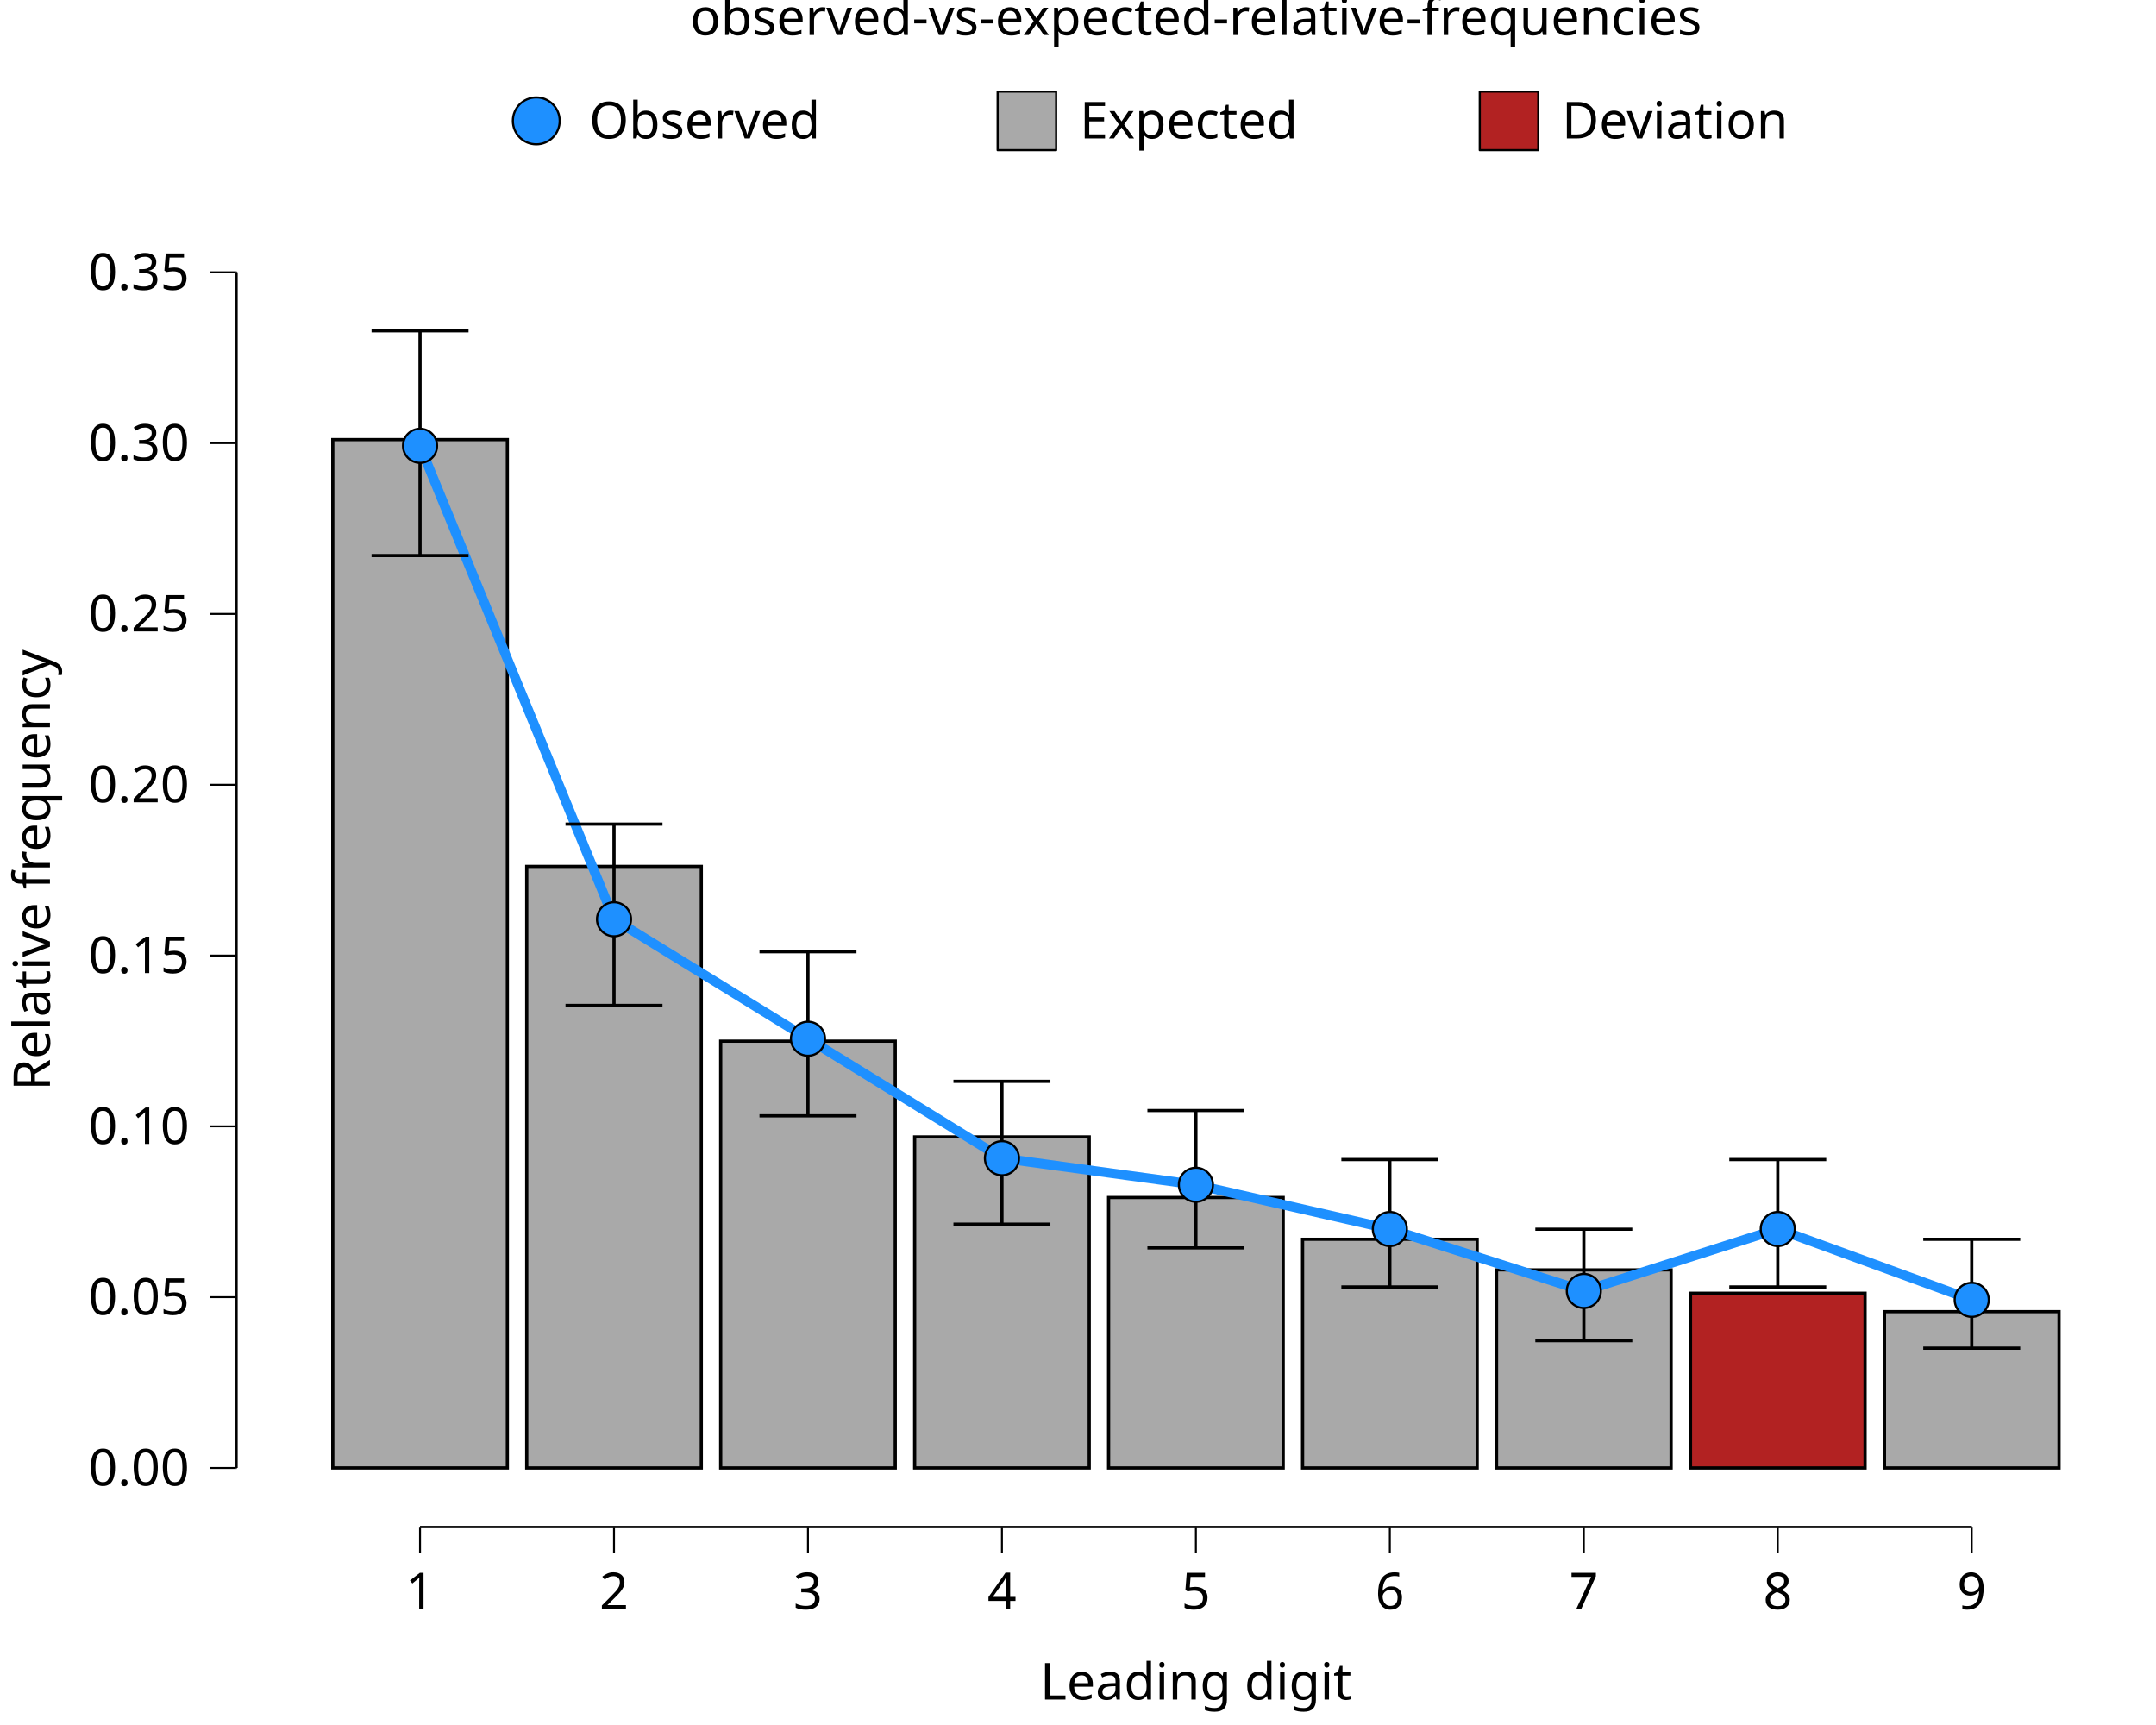
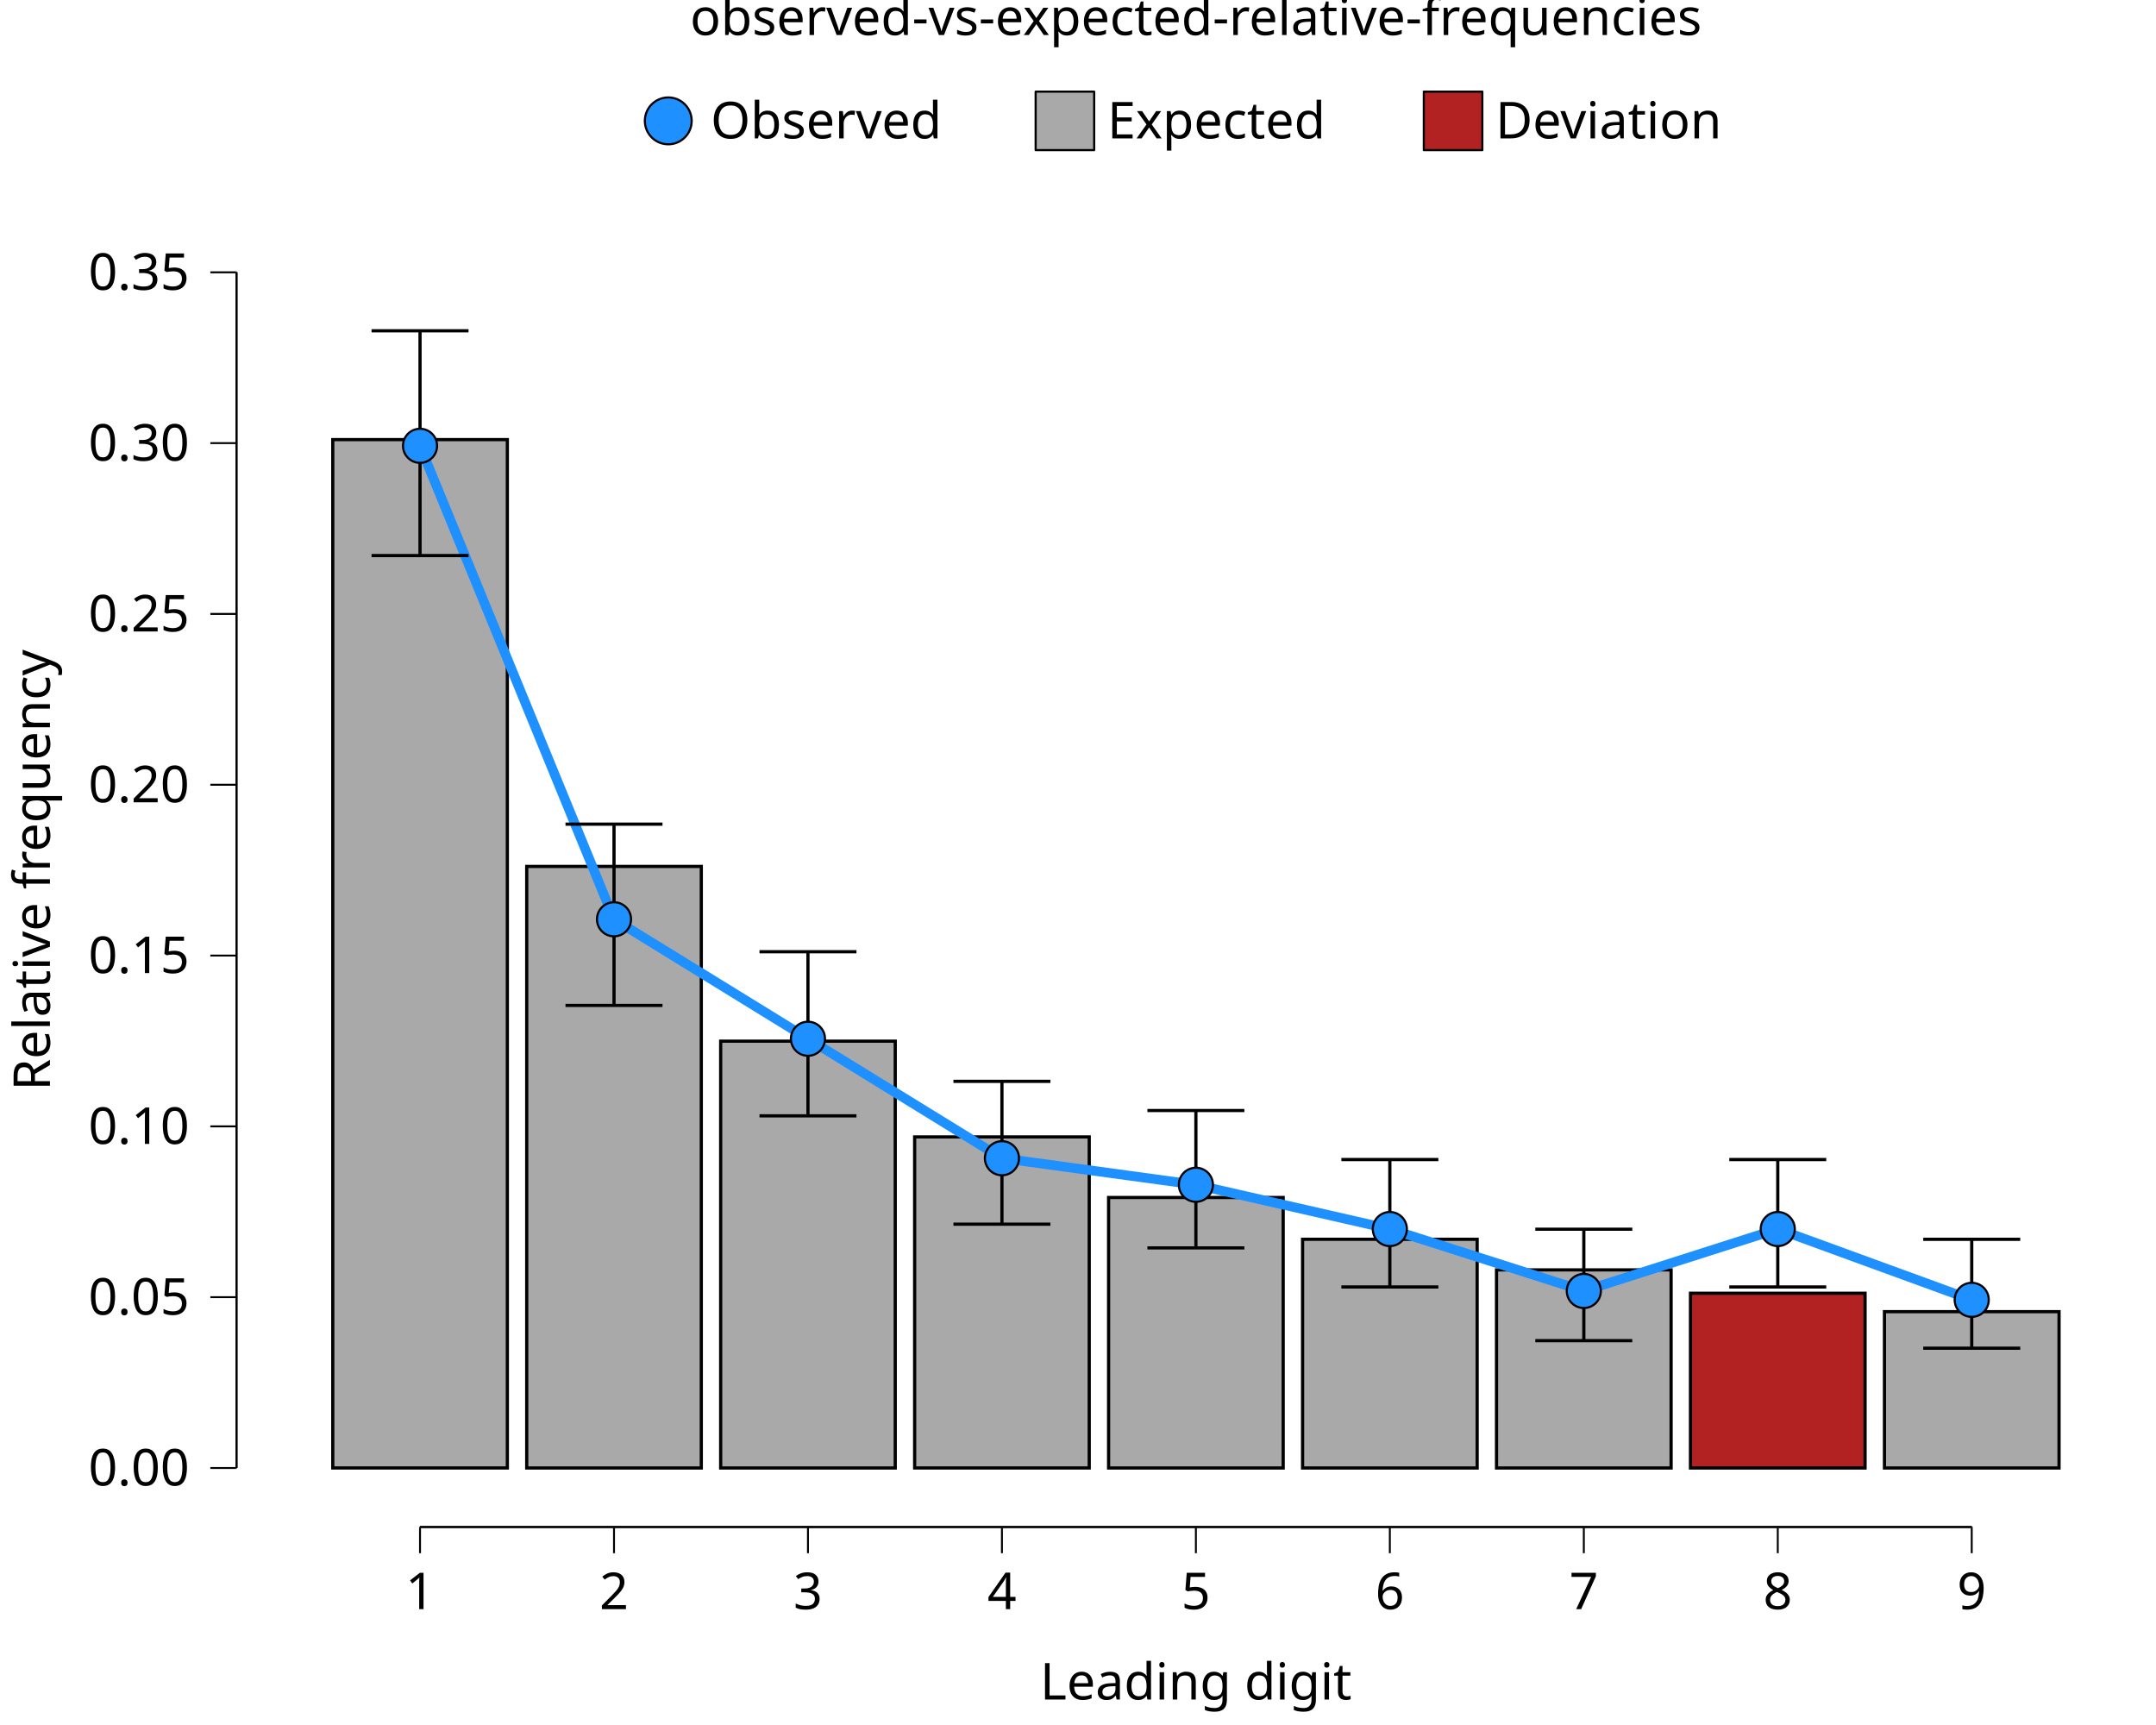
<svg xmlns="http://www.w3.org/2000/svg" class="svglite" data-engine-version="2.0" width="720.00pt" height="576.00pt" viewBox="0 0 720.00 576.00">
  <defs>
    <style type="text/css">
    .svglite line, .svglite polyline, .svglite polygon, .svglite path, .svglite rect, .svglite circle {
      fill: none;
      stroke: #000000;
      stroke-linecap: round;
      stroke-linejoin: round;
      stroke-miterlimit: 10.00;
    }
  </style>
  </defs>
  <rect width="100%" height="100%" style="stroke: none; fill: #FFFFFF;" />
  <defs>
    <clipPath id="cpMC4wMHw3MjAuMDB8MC4wMHw1NzYuMDA=">
      <rect x="0.00" y="0.00" width="720.00" height="576.00" />
    </clipPath>
  </defs>
  <g clip-path="url(#cpMC4wMHw3MjAuMDB8MC4wMHw1NzYuMDA=)">
-     <rect x="-0" y="0.00" width="720.00" height="576.00" style="stroke-width: 10.67; stroke: none;" />
+     <rect x="0.00" y="0.00" width="720.00" height="576.00" style="stroke-width: 10.67; stroke: none;" />
  </g>
  <defs>
    <clipPath id="cpNzguNzR8NzIwLjAwfDcwLjk3fDUxMC4xNA==">
      <rect x="78.74" y="70.97" width="641.26" height="439.17" />
    </clipPath>
  </defs>
  <g clip-path="url(#cpNzguNzR8NzIwLjAwfDcwLjk3fDUxMC4xNA==)">
    <rect x="78.74" y="70.97" width="641.26" height="439.17" style="stroke-width: 10.67; stroke: none;" />
    <circle cx="140.27" cy="490.18" r="1.95" style="stroke-width: 0.71; stroke: none;" />
    <circle cx="140.27" cy="490.18" r="1.95" style="stroke-width: 0.71; stroke: none;" />
    <circle cx="140.27" cy="490.18" r="1.95" style="stroke-width: 0.71; stroke: none;" />
    <rect x="111.13" y="146.79" width="58.30" height="343.38" style="stroke-width: 1.07; stroke-linecap: butt; stroke-linejoin: miter; fill: #A9A9A9;" />
    <rect x="175.90" y="289.31" width="58.30" height="200.87" style="stroke-width: 1.07; stroke-linecap: butt; stroke-linejoin: miter; fill: #A9A9A9;" />
    <rect x="240.67" y="347.66" width="58.30" height="142.52" style="stroke-width: 1.07; stroke-linecap: butt; stroke-linejoin: miter; fill: #A9A9A9;" />
    <rect x="305.45" y="379.63" width="58.30" height="110.54" style="stroke-width: 1.07; stroke-linecap: butt; stroke-linejoin: miter; fill: #A9A9A9;" />
    <rect x="370.22" y="399.86" width="58.30" height="90.32" style="stroke-width: 1.07; stroke-linecap: butt; stroke-linejoin: miter; fill: #A9A9A9;" />
    <rect x="435.00" y="413.81" width="58.30" height="76.37" style="stroke-width: 1.07; stroke-linecap: butt; stroke-linejoin: miter; fill: #A9A9A9;" />
    <rect x="499.77" y="424.03" width="58.30" height="66.15" style="stroke-width: 1.07; stroke-linecap: butt; stroke-linejoin: miter; fill: #A9A9A9;" />
    <rect x="564.54" y="431.83" width="58.30" height="58.35" style="stroke-width: 1.07; stroke-linecap: butt; stroke-linejoin: miter; fill: #B22222;" />
    <rect x="629.32" y="437.98" width="58.30" height="52.20" style="stroke-width: 1.07; stroke-linecap: butt; stroke-linejoin: miter; fill: #A9A9A9;" />
    <polyline points="140.27,148.86 205.05,306.96 269.82,346.85 334.60,386.75 399.37,395.61 464.14,410.39 528.92,431.07 593.69,410.39 658.46,434.03 " style="stroke-width: 3.20; stroke: #1E90FF; stroke-linecap: butt;" />
    <polyline points="124.08,110.45 156.47,110.45 " style="stroke-width: 1.07; stroke-linecap: butt;" />
    <polyline points="140.27,110.45 140.27,185.51 " style="stroke-width: 1.07; stroke-linecap: butt;" />
    <polyline points="124.08,185.51 156.47,185.51 " style="stroke-width: 1.07; stroke-linecap: butt;" />
    <polyline points="188.85,275.20 221.24,275.20 " style="stroke-width: 1.07; stroke-linecap: butt;" />
    <polyline points="205.05,275.20 205.05,335.72 " style="stroke-width: 1.07; stroke-linecap: butt;" />
    <polyline points="188.85,335.72 221.24,335.72 " style="stroke-width: 1.07; stroke-linecap: butt;" />
    <polyline points="253.63,317.80 286.02,317.80 " style="stroke-width: 1.07; stroke-linecap: butt;" />
    <polyline points="269.82,317.80 269.82,372.59 " style="stroke-width: 1.07; stroke-linecap: butt;" />
    <polyline points="253.63,372.59 286.02,372.59 " style="stroke-width: 1.07; stroke-linecap: butt;" />
    <polyline points="318.40,361.08 350.79,361.08 " style="stroke-width: 1.07; stroke-linecap: butt;" />
    <polyline points="334.60,361.08 334.60,408.77 " style="stroke-width: 1.07; stroke-linecap: butt;" />
    <polyline points="318.40,408.77 350.79,408.77 " style="stroke-width: 1.07; stroke-linecap: butt;" />
    <polyline points="383.18,370.82 415.56,370.82 " style="stroke-width: 1.07; stroke-linecap: butt;" />
    <polyline points="399.37,370.82 399.37,416.69 " style="stroke-width: 1.07; stroke-linecap: butt;" />
    <polyline points="383.18,416.69 415.56,416.69 " style="stroke-width: 1.07; stroke-linecap: butt;" />
    <polyline points="447.95,387.19 480.34,387.19 " style="stroke-width: 1.07; stroke-linecap: butt;" />
    <polyline points="464.14,387.19 464.14,429.74 " style="stroke-width: 1.07; stroke-linecap: butt;" />
    <polyline points="447.95,429.74 480.34,429.74 " style="stroke-width: 1.07; stroke-linecap: butt;" />
    <polyline points="512.72,410.45 545.11,410.45 " style="stroke-width: 1.07; stroke-linecap: butt;" />
    <polyline points="528.92,410.45 528.92,447.66 " style="stroke-width: 1.07; stroke-linecap: butt;" />
    <polyline points="512.72,447.66 545.11,447.66 " style="stroke-width: 1.07; stroke-linecap: butt;" />
    <polyline points="577.50,387.19 609.88,387.19 " style="stroke-width: 1.07; stroke-linecap: butt;" />
    <polyline points="593.69,387.19 593.69,429.74 " style="stroke-width: 1.07; stroke-linecap: butt;" />
    <polyline points="577.50,429.74 609.88,429.74 " style="stroke-width: 1.07; stroke-linecap: butt;" />
    <polyline points="642.27,413.82 674.66,413.82 " style="stroke-width: 1.07; stroke-linecap: butt;" />
    <polyline points="658.46,413.82 658.46,450.18 " style="stroke-width: 1.07; stroke-linecap: butt;" />
    <polyline points="642.27,450.18 674.66,450.18 " style="stroke-width: 1.07; stroke-linecap: butt;" />
    <circle cx="140.27" cy="148.86" r="5.69" style="stroke-width: 0.71; fill: #1E90FF;" />
    <circle cx="205.05" cy="306.96" r="5.69" style="stroke-width: 0.71; fill: #1E90FF;" />
    <circle cx="269.82" cy="346.85" r="5.69" style="stroke-width: 0.71; fill: #1E90FF;" />
    <circle cx="334.60" cy="386.75" r="5.69" style="stroke-width: 0.71; fill: #1E90FF;" />
    <circle cx="399.37" cy="395.61" r="5.69" style="stroke-width: 0.71; fill: #1E90FF;" />
    <circle cx="464.14" cy="410.39" r="5.69" style="stroke-width: 0.71; fill: #1E90FF;" />
    <circle cx="528.92" cy="431.07" r="5.69" style="stroke-width: 0.71; fill: #1E90FF;" />
    <circle cx="593.69" cy="410.39" r="5.69" style="stroke-width: 0.71; fill: #1E90FF;" />
    <circle cx="658.46" cy="434.03" r="5.69" style="stroke-width: 0.71; fill: #1E90FF;" />
    <line x1="78.74" y1="490.18" x2="78.74" y2="90.93" style="stroke-width: 1.07; stroke-linecap: butt;" />
    <line x1="78.74" y1="490.18" x2="78.74" y2="90.93" style="stroke-width: 1.07; stroke-linecap: butt;" />
    <line x1="78.74" y1="490.18" x2="78.74" y2="90.93" style="stroke-width: 1.07; stroke-linecap: butt;" />
    <line x1="140.27" y1="510.14" x2="658.46" y2="510.14" style="stroke-width: 1.07; stroke-linecap: butt;" />
    <line x1="140.27" y1="510.14" x2="658.46" y2="510.14" style="stroke-width: 1.07; stroke-linecap: butt;" />
    <line x1="140.27" y1="510.14" x2="658.46" y2="510.14" style="stroke-width: 1.07; stroke-linecap: butt;" />
    <line x1="139.96" y1="510.14" x2="658.78" y2="510.14" style="stroke-width: 0.64; stroke-linecap: butt;" />
    <line x1="78.74" y1="490.50" x2="78.74" y2="90.62" style="stroke-width: 0.64; stroke-linecap: butt;" />
    <rect x="78.74" y="70.97" width="641.26" height="439.17" style="stroke-width: 0.00; stroke: none;" />
  </g>
  <g clip-path="url(#cpMC4wMHw3MjAuMDB8MC4wMHw1NzYuMDA=)">
    <polyline points="78.74,510.14 78.74,70.97 " style="stroke-width: 0.00; stroke: none; stroke-linecap: butt;" />
    <text x="63.26" y="496.03" text-anchor="end" style="font-size: 17.00px; font-family: sans;" textLength="33.09px" lengthAdjust="spacingAndGlyphs">0.00</text>
    <text x="63.26" y="438.99" text-anchor="end" style="font-size: 17.00px; font-family: sans;" textLength="33.09px" lengthAdjust="spacingAndGlyphs">0.05</text>
    <text x="63.26" y="381.96" text-anchor="end" style="font-size: 17.00px; font-family: sans;" textLength="33.09px" lengthAdjust="spacingAndGlyphs">0.10</text>
    <text x="63.26" y="324.92" text-anchor="end" style="font-size: 17.00px; font-family: sans;" textLength="33.09px" lengthAdjust="spacingAndGlyphs">0.15</text>
    <text x="63.26" y="267.89" text-anchor="end" style="font-size: 17.00px; font-family: sans;" textLength="33.09px" lengthAdjust="spacingAndGlyphs">0.20</text>
    <text x="63.26" y="210.85" text-anchor="end" style="font-size: 17.00px; font-family: sans;" textLength="33.09px" lengthAdjust="spacingAndGlyphs">0.25</text>
    <text x="63.26" y="153.82" text-anchor="end" style="font-size: 17.00px; font-family: sans;" textLength="33.09px" lengthAdjust="spacingAndGlyphs">0.30</text>
    <text x="63.26" y="96.78" text-anchor="end" style="font-size: 17.00px; font-family: sans;" textLength="33.09px" lengthAdjust="spacingAndGlyphs">0.35</text>
    <polyline points="70.24,490.18 78.74,490.18 " style="stroke-width: 0.64; stroke-linecap: butt;" />
    <polyline points="70.24,433.14 78.74,433.14 " style="stroke-width: 0.64; stroke-linecap: butt;" />
    <polyline points="70.24,376.11 78.74,376.11 " style="stroke-width: 0.64; stroke-linecap: butt;" />
    <polyline points="70.24,319.07 78.74,319.07 " style="stroke-width: 0.64; stroke-linecap: butt;" />
    <polyline points="70.24,262.04 78.74,262.04 " style="stroke-width: 0.64; stroke-linecap: butt;" />
    <polyline points="70.24,205.00 78.74,205.00 " style="stroke-width: 0.64; stroke-linecap: butt;" />
    <polyline points="70.24,147.97 78.74,147.97 " style="stroke-width: 0.64; stroke-linecap: butt;" />
    <polyline points="70.24,90.93 78.74,90.93 " style="stroke-width: 0.64; stroke-linecap: butt;" />
    <polyline points="78.74,510.14 720.00,510.14 " style="stroke-width: 0.00; stroke: none; stroke-linecap: butt;" />
    <polyline points="140.27,518.64 140.27,510.14 " style="stroke-width: 0.64; stroke-linecap: butt;" />
    <polyline points="205.05,518.64 205.05,510.14 " style="stroke-width: 0.64; stroke-linecap: butt;" />
    <polyline points="269.82,518.64 269.82,510.14 " style="stroke-width: 0.64; stroke-linecap: butt;" />
    <polyline points="334.60,518.64 334.60,510.14 " style="stroke-width: 0.64; stroke-linecap: butt;" />
    <polyline points="399.37,518.64 399.37,510.14 " style="stroke-width: 0.64; stroke-linecap: butt;" />
    <polyline points="464.14,518.64 464.14,510.14 " style="stroke-width: 0.64; stroke-linecap: butt;" />
    <polyline points="528.92,518.64 528.92,510.14 " style="stroke-width: 0.64; stroke-linecap: butt;" />
    <polyline points="593.69,518.64 593.69,510.14 " style="stroke-width: 0.64; stroke-linecap: butt;" />
    <polyline points="658.46,518.64 658.46,510.14 " style="stroke-width: 0.64; stroke-linecap: butt;" />
    <text x="140.27" y="537.32" text-anchor="middle" style="font-size: 17.00px; font-family: sans;" textLength="9.46px" lengthAdjust="spacingAndGlyphs">1</text>
    <text x="205.05" y="537.32" text-anchor="middle" style="font-size: 17.00px; font-family: sans;" textLength="9.46px" lengthAdjust="spacingAndGlyphs">2</text>
    <text x="269.82" y="537.32" text-anchor="middle" style="font-size: 17.00px; font-family: sans;" textLength="9.46px" lengthAdjust="spacingAndGlyphs">3</text>
    <text x="334.60" y="537.32" text-anchor="middle" style="font-size: 17.00px; font-family: sans;" textLength="9.46px" lengthAdjust="spacingAndGlyphs">4</text>
    <text x="399.37" y="537.32" text-anchor="middle" style="font-size: 17.00px; font-family: sans;" textLength="9.46px" lengthAdjust="spacingAndGlyphs">5</text>
    <text x="464.14" y="537.32" text-anchor="middle" style="font-size: 17.00px; font-family: sans;" textLength="9.46px" lengthAdjust="spacingAndGlyphs">6</text>
    <text x="528.92" y="537.32" text-anchor="middle" style="font-size: 17.00px; font-family: sans;" textLength="9.46px" lengthAdjust="spacingAndGlyphs">7</text>
    <text x="593.69" y="537.32" text-anchor="middle" style="font-size: 17.00px; font-family: sans;" textLength="9.46px" lengthAdjust="spacingAndGlyphs">8</text>
    <text x="658.46" y="537.32" text-anchor="middle" style="font-size: 17.00px; font-family: sans;" textLength="9.46px" lengthAdjust="spacingAndGlyphs">9</text>
    <text x="399.37" y="567.49" text-anchor="middle" style="font-size: 17.00px; font-family: sans;" textLength="96.41px" lengthAdjust="spacingAndGlyphs">Leading digit</text>
    <text transform="translate(16.68,290.56) rotate(-90)" text-anchor="middle" style="font-size: 17.00px; font-family: sans;" textLength="140.82px" lengthAdjust="spacingAndGlyphs">Relative frequency</text>
-     <rect x="150.97" y="20.71" width="496.81" height="39.31" style="stroke-width: 0.75; stroke: none;" />
-     <rect x="150.97" y="20.71" width="496.81" height="39.31" style="stroke-width: 10.67; stroke: none;" />
-     <rect x="164.91" y="26.19" width="28.35" height="28.35" style="stroke-width: 10.67; stroke: none;" />
-     <circle cx="179.09" cy="40.36" r="7.82" style="stroke-width: 0.71; fill: #1E90FF;" />
-     <rect x="328.75" y="26.19" width="28.35" height="28.35" style="stroke-width: 10.67; stroke: none;" />
-     <rect x="333.16" y="30.59" width="19.54" height="19.54" style="stroke-width: 0.71; fill: #A9A9A9;" />
-     <rect x="489.77" y="26.19" width="28.35" height="28.35" style="stroke-width: 10.67; stroke: none;" />
-     <rect x="494.17" y="30.59" width="19.54" height="19.54" style="stroke-width: 0.71; fill: #B22222;" />
-     <text x="196.75" y="46.21" style="font-size: 17.00px; font-family: sans;" textLength="73.73px" lengthAdjust="spacingAndGlyphs">Observed</text>
-     <text x="360.59" y="46.21" style="font-size: 17.00px; font-family: sans;" textLength="70.90px" lengthAdjust="spacingAndGlyphs">Expected</text>
-     <text x="521.60" y="46.21" style="font-size: 17.00px; font-family: sans;" textLength="70.88px" lengthAdjust="spacingAndGlyphs">Deviation</text>
+     <rect x="198.04" y="20.71" width="402.66" height="39.31" style="stroke-width: 0.75; stroke: none;" />
+     <rect x="198.04" y="20.71" width="402.66" height="39.31" style="stroke-width: 10.67; stroke: none;" />
+     <rect x="209.00" y="26.19" width="28.35" height="28.35" style="stroke-width: 10.67; stroke: none;" />
+     <circle cx="223.17" cy="40.36" r="7.82" style="stroke-width: 0.71; fill: #1E90FF;" />
+     <rect x="341.46" y="26.19" width="28.35" height="28.35" style="stroke-width: 10.67; stroke: none;" />
+     <rect x="345.86" y="30.59" width="19.54" height="19.54" style="stroke-width: 0.71; fill: #A9A9A9;" />
+     <rect x="471.09" y="26.19" width="28.35" height="28.35" style="stroke-width: 10.67; stroke: none;" />
+     <rect x="475.49" y="30.59" width="19.54" height="19.54" style="stroke-width: 0.71; fill: #B22222;" />
+     <text x="237.34" y="46.21" style="font-size: 17.00px; font-family: sans;" textLength="73.73px" lengthAdjust="spacingAndGlyphs">Observed</text>
+     <text x="369.80" y="46.21" style="font-size: 17.00px; font-family: sans;" textLength="70.90px" lengthAdjust="spacingAndGlyphs">Expected</text>
+     <text x="499.43" y="46.21" style="font-size: 17.00px; font-family: sans;" textLength="70.88px" lengthAdjust="spacingAndGlyphs">Deviation</text>
    <text x="399.37" y="11.70" text-anchor="middle" style="font-size: 17.00px; font-family: sans;" textLength="321.33px" lengthAdjust="spacingAndGlyphs">observed-vs-expected-relative-frequencies</text>
  </g>
</svg>
